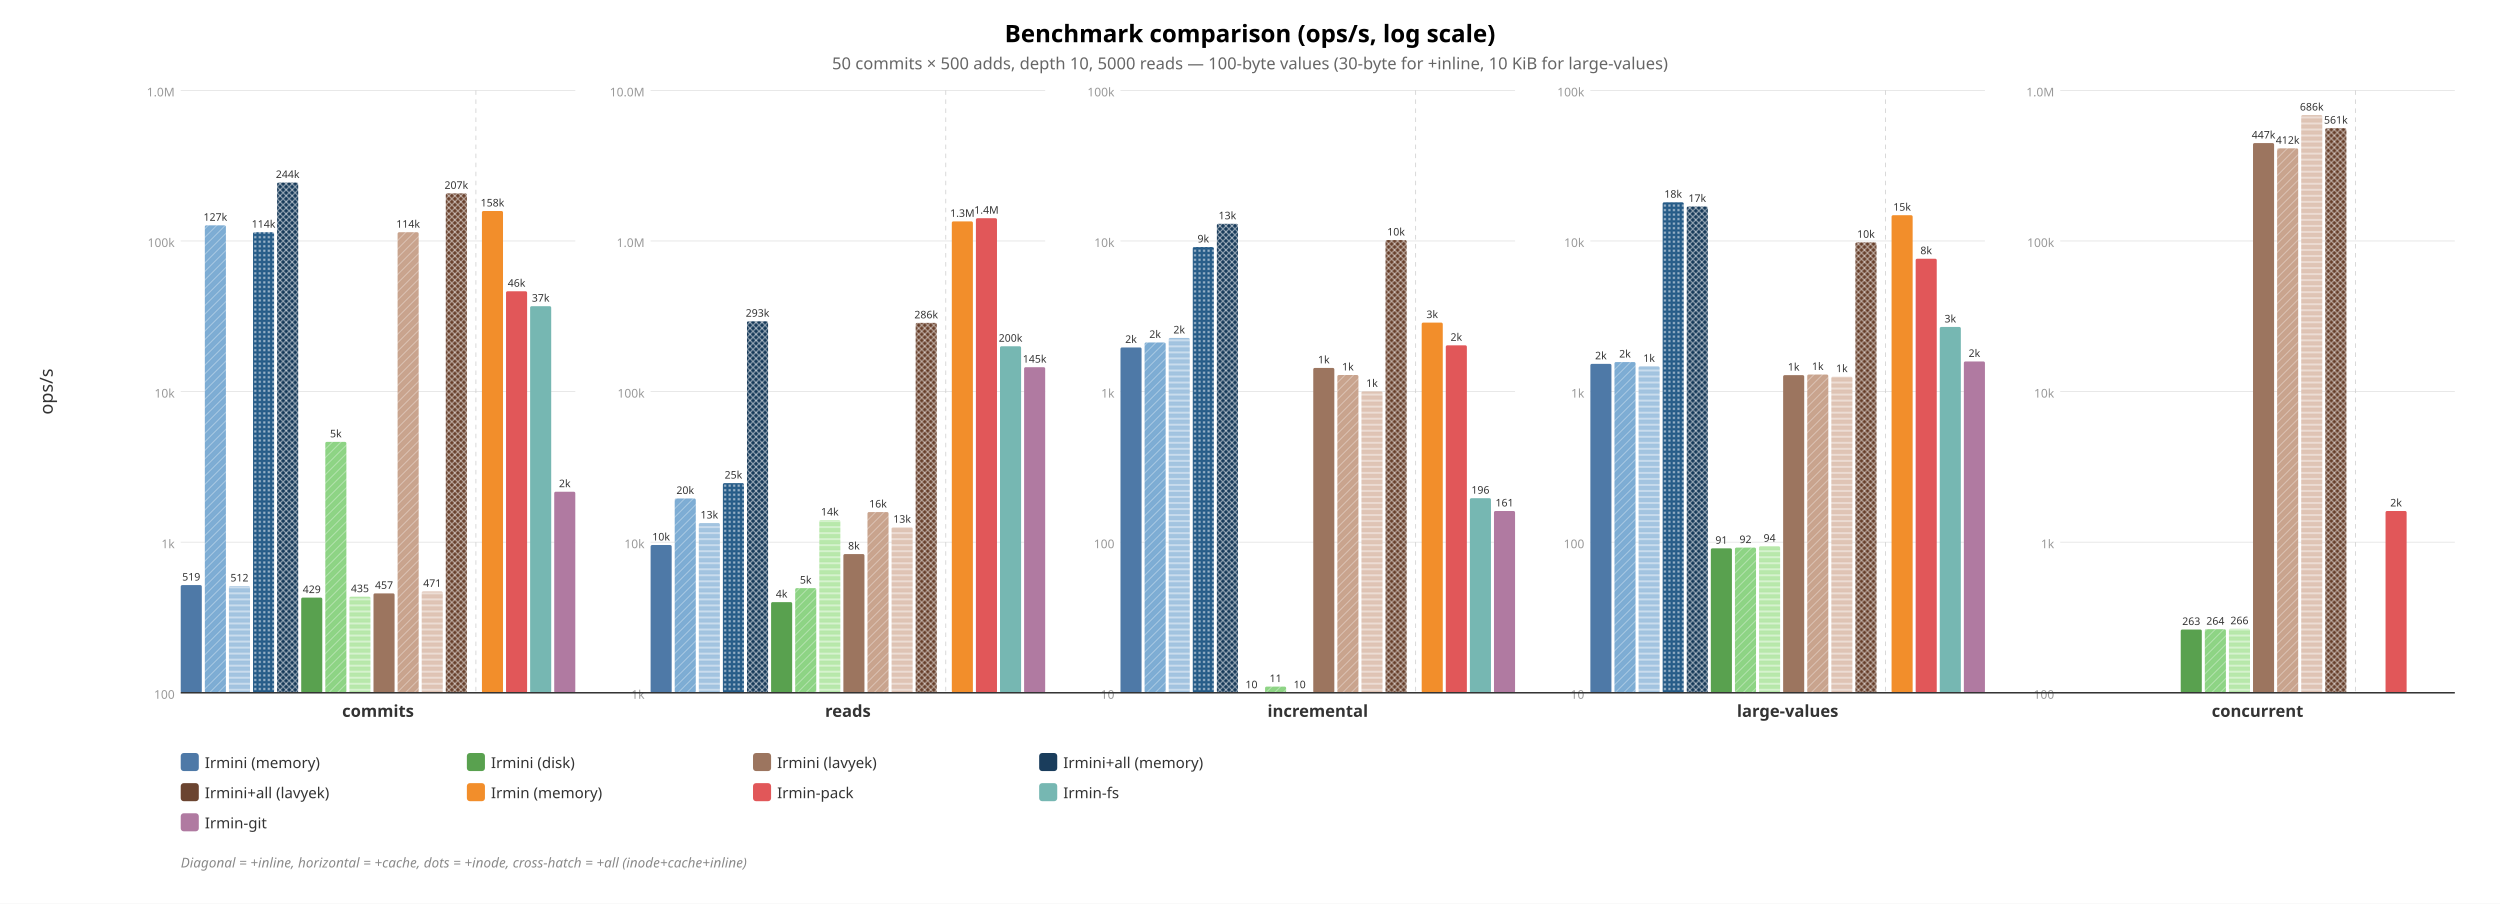
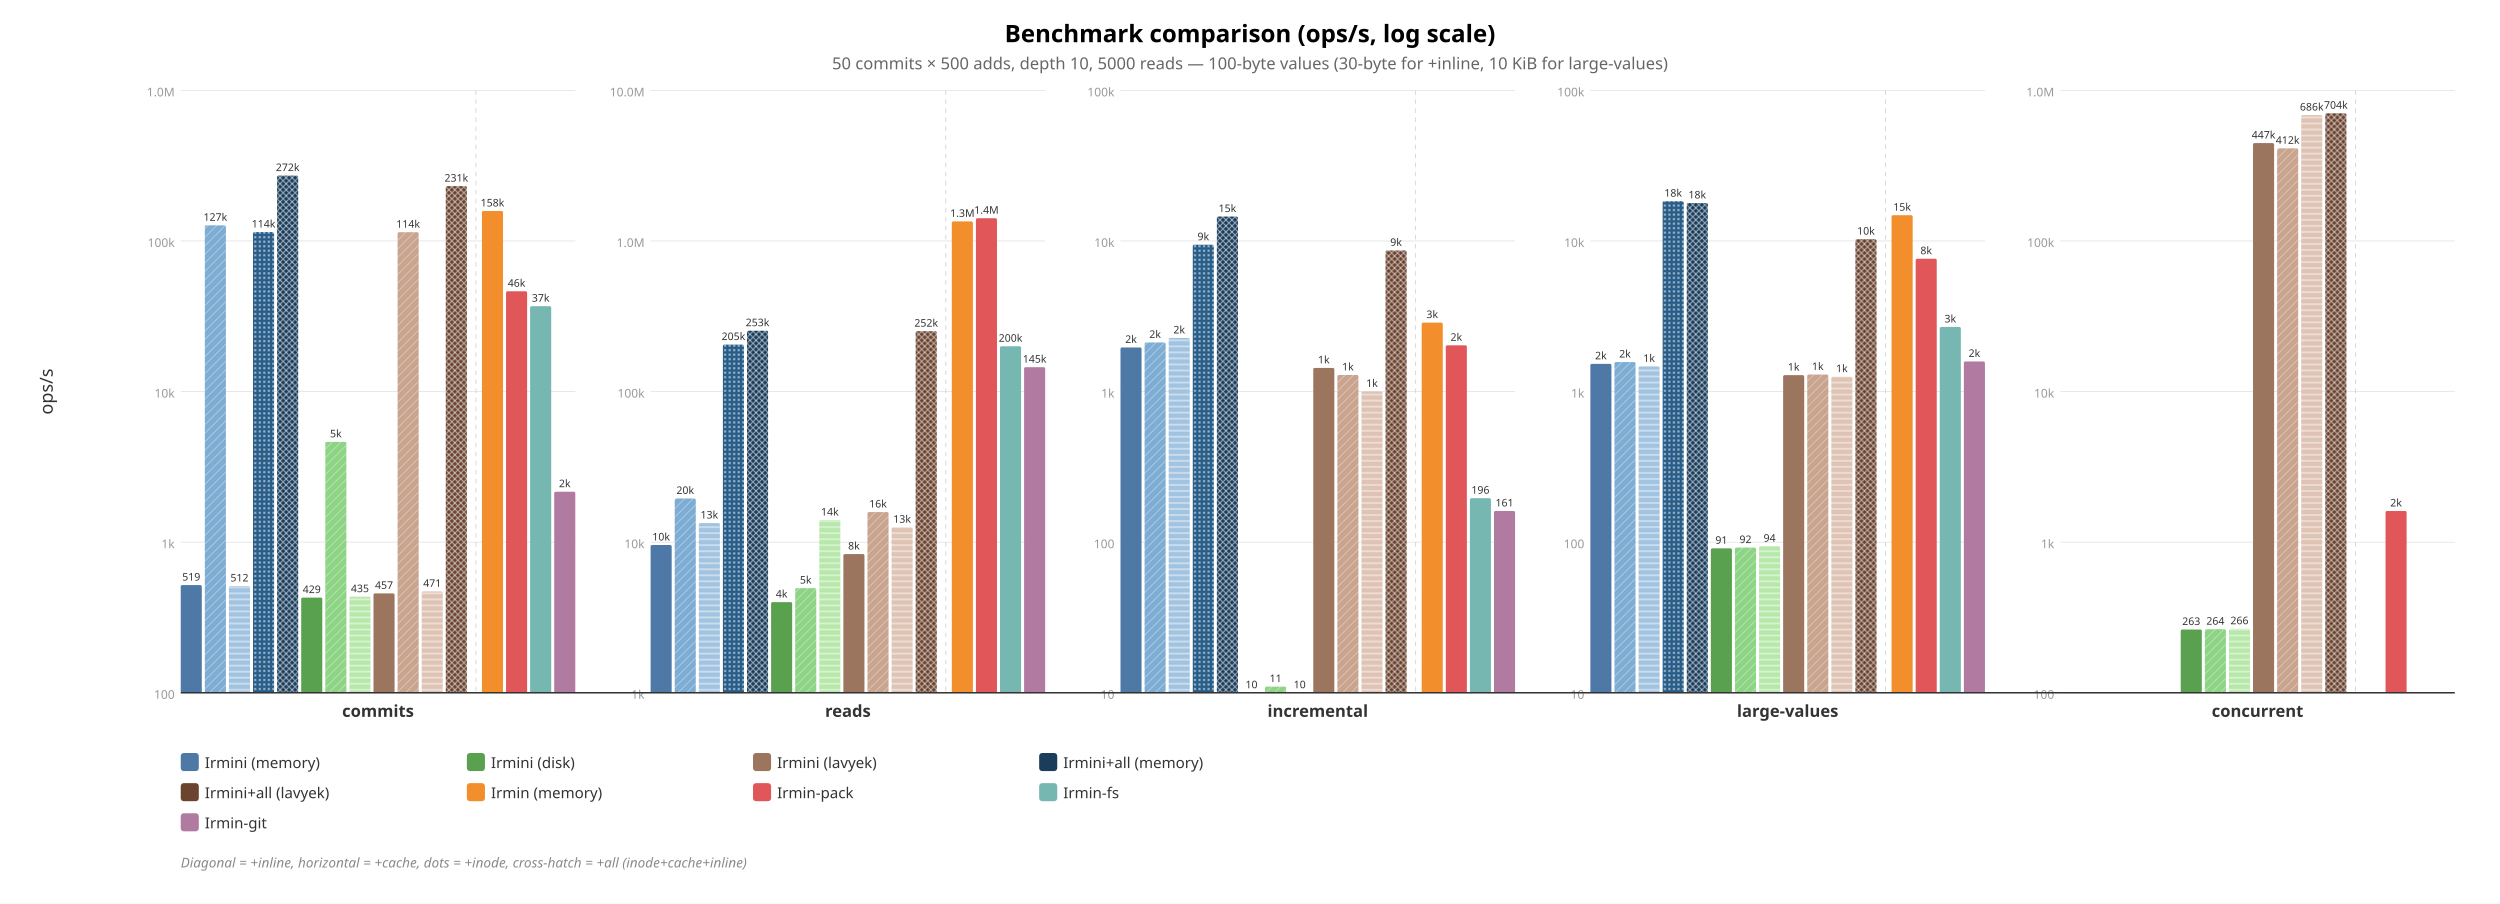
<svg xmlns="http://www.w3.org/2000/svg" width="1660" height="600" font-family="system-ui, sans-serif" font-size="11">
  <rect width="1660" height="600" fill="white" />
  <defs>
    <pattern id="Irminipinline_memory" width="4" height="4" patternUnits="userSpaceOnUse" patternTransform="rotate(45)">
      <rect width="4" height="4" fill="#7eadd4" />
      <line x1="0" y1="0" x2="0" y2="4" stroke="white" stroke-width="1" opacity="0.4" />
    </pattern>
  </defs>
  <defs>
    <pattern id="Irminipcache_memory" width="4" height="4" patternUnits="userSpaceOnUse">
      <rect width="4" height="4" fill="#a3c4e0" />
      <line x1="0" y1="2" x2="4" y2="2" stroke="white" stroke-width="1" opacity="0.5" />
    </pattern>
  </defs>
  <defs>
    <pattern id="Irminipinode_memory" width="3" height="3" patternUnits="userSpaceOnUse">
      <rect width="3" height="3" fill="#2a5f8a" />
      <circle cx="1.5" cy="1.5" r="0.8" fill="white" opacity="0.5" />
    </pattern>
  </defs>
  <defs>
    <pattern id="Irminipall_memory" width="4" height="4" patternUnits="userSpaceOnUse">
      <rect width="4" height="4" fill="#1a3d5c" />
      <line x1="0" y1="0" x2="4" y2="4" stroke="white" stroke-width="0.8" opacity="0.5" />
      <line x1="0" y1="4" x2="4" y2="0" stroke="white" stroke-width="0.8" opacity="0.5" />
    </pattern>
  </defs>
  <defs>
    <pattern id="Irminipinline_disk" width="4" height="4" patternUnits="userSpaceOnUse" patternTransform="rotate(45)">
      <rect width="4" height="4" fill="#8ed485" />
      <line x1="0" y1="0" x2="0" y2="4" stroke="white" stroke-width="1" opacity="0.4" />
    </pattern>
  </defs>
  <defs>
    <pattern id="Irminipcache_disk" width="4" height="4" patternUnits="userSpaceOnUse">
      <rect width="4" height="4" fill="#b8e8ab" />
      <line x1="0" y1="2" x2="4" y2="2" stroke="white" stroke-width="1" opacity="0.5" />
    </pattern>
  </defs>
  <defs>
    <pattern id="Irminipinline_lavyek" width="4" height="4" patternUnits="userSpaceOnUse" patternTransform="rotate(45)">
      <rect width="4" height="4" fill="#c9a48e" />
      <line x1="0" y1="0" x2="0" y2="4" stroke="white" stroke-width="1" opacity="0.4" />
    </pattern>
  </defs>
  <defs>
    <pattern id="Irminipcache_lavyek" width="4" height="4" patternUnits="userSpaceOnUse">
      <rect width="4" height="4" fill="#dfc4b5" />
      <line x1="0" y1="2" x2="4" y2="2" stroke="white" stroke-width="1" opacity="0.5" />
    </pattern>
  </defs>
  <defs>
    <pattern id="Irminipall_lavyek" width="4" height="4" patternUnits="userSpaceOnUse">
      <rect width="4" height="4" fill="#6b4430" />
      <line x1="0" y1="0" x2="4" y2="4" stroke="white" stroke-width="0.8" opacity="0.5" />
      <line x1="0" y1="4" x2="4" y2="0" stroke="white" stroke-width="0.8" opacity="0.5" />
    </pattern>
  </defs>
  <text x="830.0" y="28" text-anchor="middle" font-size="16" font-weight="bold">Benchmark comparison (ops/s, log scale)</text>
  <text x="830.0" y="46" text-anchor="middle" font-size="11" fill="#666">50 commits × 500 adds, depth 10, 5000 reads — 100-byte values (30-byte for +inline, 10 KiB for large-values)</text>
  <g transform="translate(120,60)">
    <text x="-85" y="200.0" text-anchor="middle" font-size="12" fill="#333" transform="rotate(-90,-85,200.0)">ops/s</text>
    <line x1="0" y1="400.0" x2="262" y2="400.0" stroke="#e0e0e0" stroke-width="0.5" />
    <text x="-4.0" y="404.0" text-anchor="end" font-size="8" fill="#999">100</text>
    <line x1="0" y1="300.0" x2="262" y2="300.0" stroke="#e0e0e0" stroke-width="0.5" />
    <text x="-4.0" y="304.0" text-anchor="end" font-size="8" fill="#999">1k</text>
    <line x1="0" y1="200.0" x2="262" y2="200.0" stroke="#e0e0e0" stroke-width="0.5" />
    <text x="-4.0" y="204.0" text-anchor="end" font-size="8" fill="#999">10k</text>
    <line x1="0" y1="100.0" x2="262" y2="100.0" stroke="#e0e0e0" stroke-width="0.5" />
    <text x="-4.0" y="104.0" text-anchor="end" font-size="8" fill="#999">100k</text>
    <line x1="0" y1="0.0" x2="262" y2="0.0" stroke="#e0e0e0" stroke-width="0.5" />
    <text x="-4.0" y="4.0" text-anchor="end" font-size="8" fill="#999">1.0M</text>
    <rect x="0.0" y="328.5" width="14" height="71.5" fill="#4e79a7" rx="1" />
    <text x="7.0" y="325.5" text-anchor="middle" font-size="7" fill="#333">519</text>
    <rect x="16.0" y="89.6" width="14" height="310.4" fill="url(#Irminipinline_memory)" rx="1" />
    <text x="23.0" y="86.6" text-anchor="middle" font-size="7" fill="#333">127k</text>
    <rect x="32.0" y="329.1" width="14" height="70.9" fill="url(#Irminipcache_memory)" rx="1" />
    <text x="39.0" y="326.1" text-anchor="middle" font-size="7" fill="#333">512</text>
-     <rect x="48.0" y="94.2" width="14" height="305.8" fill="url(#Irminipinode_memory)" rx="1" />
-     <text x="55.0" y="91.2" text-anchor="middle" font-size="7" fill="#333">114k</text>
-     <rect x="64.0" y="61.2" width="14" height="338.8" fill="url(#Irminipall_memory)" rx="1" />
-     <text x="71.0" y="58.2" text-anchor="middle" font-size="7" fill="#333">244k</text>
+     <rect x="48.0" y="94.1" width="14" height="305.9" fill="url(#Irminipinode_memory)" rx="1" />
+     <text x="55.0" y="91.1" text-anchor="middle" font-size="7" fill="#333">114k</text>
+     <rect x="64.0" y="56.6" width="14" height="343.4" fill="url(#Irminipall_memory)" rx="1" />
+     <text x="71.0" y="53.6" text-anchor="middle" font-size="7" fill="#333">272k</text>
    <rect x="80.0" y="336.8" width="14" height="63.2" fill="#59a14f" rx="1" />
    <text x="87.0" y="333.8" text-anchor="middle" font-size="7" fill="#333">429</text>
    <rect x="96.0" y="233.4" width="14" height="166.6" fill="url(#Irminipinline_disk)" rx="1" />
    <text x="103.0" y="230.4" text-anchor="middle" font-size="7" fill="#333">5k</text>
    <rect x="112.0" y="336.2" width="14" height="63.8" fill="url(#Irminipcache_disk)" rx="1" />
    <text x="119.0" y="333.2" text-anchor="middle" font-size="7" fill="#333">435</text>
    <rect x="128.0" y="334.0" width="14" height="66.0" fill="#9c755f" rx="1" />
    <text x="135.0" y="331.0" text-anchor="middle" font-size="7" fill="#333">457</text>
    <rect x="144.0" y="94.2" width="14" height="305.8" fill="url(#Irminipinline_lavyek)" rx="1" />
    <text x="151.0" y="91.2" text-anchor="middle" font-size="7" fill="#333">114k</text>
    <rect x="160.0" y="332.7" width="14" height="67.3" fill="url(#Irminipcache_lavyek)" rx="1" />
    <text x="167.0" y="329.7" text-anchor="middle" font-size="7" fill="#333">471</text>
-     <rect x="176.0" y="68.4" width="14" height="331.6" fill="url(#Irminipall_lavyek)" rx="1" />
-     <text x="183.0" y="65.4" text-anchor="middle" font-size="7" fill="#333">207k</text>
+     <rect x="176.0" y="63.6" width="14" height="336.4" fill="url(#Irminipall_lavyek)" rx="1" />
+     <text x="183.0" y="60.6" text-anchor="middle" font-size="7" fill="#333">231k</text>
    <rect x="200.0" y="80.1" width="14" height="319.9" fill="#f28e2b" rx="1" />
    <text x="207.0" y="77.1" text-anchor="middle" font-size="7" fill="#333">158k</text>
    <rect x="216.0" y="133.4" width="14" height="266.6" fill="#e15759" rx="1" />
    <text x="223.0" y="130.4" text-anchor="middle" font-size="7" fill="#333">46k</text>
    <rect x="232.0" y="143.3" width="14" height="256.7" fill="#76b7b2" rx="1" />
    <text x="239.0" y="140.3" text-anchor="middle" font-size="7" fill="#333">37k</text>
    <rect x="248.0" y="266.5" width="14" height="133.5" fill="#b07aa1" rx="1" />
    <text x="255.0" y="263.5" text-anchor="middle" font-size="7" fill="#333">2k</text>
    <line x1="196.0" y1="0" x2="196.0" y2="400" stroke="#ccc" stroke-width="0.5" stroke-dasharray="3,3" />
    <text x="131.0" y="416" text-anchor="middle" font-size="11" font-weight="bold" fill="#333">commits</text>
    <line x1="312" y1="400.0" x2="574" y2="400.0" stroke="#e0e0e0" stroke-width="0.5" />
    <text x="308.0" y="404.0" text-anchor="end" font-size="8" fill="#999">1k</text>
    <line x1="312" y1="300.0" x2="574" y2="300.0" stroke="#e0e0e0" stroke-width="0.5" />
    <text x="308.0" y="304.0" text-anchor="end" font-size="8" fill="#999">10k</text>
    <line x1="312" y1="200.0" x2="574" y2="200.0" stroke="#e0e0e0" stroke-width="0.5" />
    <text x="308.0" y="204.0" text-anchor="end" font-size="8" fill="#999">100k</text>
    <line x1="312" y1="100.0" x2="574" y2="100.0" stroke="#e0e0e0" stroke-width="0.5" />
    <text x="308.0" y="104.0" text-anchor="end" font-size="8" fill="#999">1.0M</text>
    <line x1="312" y1="0.0" x2="574" y2="0.0" stroke="#e0e0e0" stroke-width="0.5" />
    <text x="308.0" y="4.0" text-anchor="end" font-size="8" fill="#999">10.0M</text>
    <rect x="312.0" y="301.9" width="14" height="98.1" fill="#4e79a7" rx="1" />
    <text x="319.0" y="298.9" text-anchor="middle" font-size="7" fill="#333">10k</text>
    <rect x="328.0" y="271.0" width="14" height="129.0" fill="url(#Irminipinline_memory)" rx="1" />
    <text x="335.0" y="268.0" text-anchor="middle" font-size="7" fill="#333">20k</text>
    <rect x="344.0" y="287.3" width="14" height="112.7" fill="url(#Irminipcache_memory)" rx="1" />
    <text x="351.0" y="284.3" text-anchor="middle" font-size="7" fill="#333">13k</text>
-     <rect x="360.0" y="260.8" width="14" height="139.2" fill="url(#Irminipinode_memory)" rx="1" />
-     <text x="367.0" y="257.8" text-anchor="middle" font-size="7" fill="#333">25k</text>
-     <rect x="376.0" y="153.3" width="14" height="246.7" fill="url(#Irminipall_memory)" rx="1" />
-     <text x="383.0" y="150.3" text-anchor="middle" font-size="7" fill="#333">293k</text>
+     <rect x="360.0" y="168.8" width="14" height="231.2" fill="url(#Irminipinode_memory)" rx="1" />
+     <text x="367.0" y="165.8" text-anchor="middle" font-size="7" fill="#333">205k</text>
+     <rect x="376.0" y="159.6" width="14" height="240.4" fill="url(#Irminipall_memory)" rx="1" />
+     <text x="383.0" y="156.6" text-anchor="middle" font-size="7" fill="#333">253k</text>
    <rect x="392.0" y="339.8" width="14" height="60.2" fill="#59a14f" rx="1" />
    <text x="399.0" y="336.8" text-anchor="middle" font-size="7" fill="#333">4k</text>
    <rect x="408.0" y="330.5" width="14" height="69.5" fill="url(#Irminipinline_disk)" rx="1" />
    <text x="415.0" y="327.5" text-anchor="middle" font-size="7" fill="#333">5k</text>
    <rect x="424.0" y="285.3" width="14" height="114.7" fill="url(#Irminipcache_disk)" rx="1" />
    <text x="431.0" y="282.3" text-anchor="middle" font-size="7" fill="#333">14k</text>
    <rect x="440.0" y="307.9" width="14" height="92.1" fill="#9c755f" rx="1" />
    <text x="447.0" y="304.9" text-anchor="middle" font-size="7" fill="#333">8k</text>
    <rect x="456.0" y="280.0" width="14" height="120.0" fill="url(#Irminipinline_lavyek)" rx="1" />
    <text x="463.0" y="277.0" text-anchor="middle" font-size="7" fill="#333">16k</text>
    <rect x="472.0" y="290.1" width="14" height="109.9" fill="url(#Irminipcache_lavyek)" rx="1" />
    <text x="479.0" y="287.1" text-anchor="middle" font-size="7" fill="#333">13k</text>
-     <rect x="488.0" y="154.4" width="14" height="245.6" fill="url(#Irminipall_lavyek)" rx="1" />
-     <text x="495.0" y="151.4" text-anchor="middle" font-size="7" fill="#333">286k</text>
+     <rect x="488.0" y="159.9" width="14" height="240.1" fill="url(#Irminipall_lavyek)" rx="1" />
+     <text x="495.0" y="156.9" text-anchor="middle" font-size="7" fill="#333">252k</text>
    <rect x="512.0" y="87.0" width="14" height="313.0" fill="#f28e2b" rx="1" />
    <text x="519.0" y="84.0" text-anchor="middle" font-size="7" fill="#333">1.3M</text>
    <rect x="528.0" y="84.9" width="14" height="315.1" fill="#e15759" rx="1" />
    <text x="535.0" y="81.9" text-anchor="middle" font-size="7" fill="#333">1.4M</text>
    <rect x="544.0" y="169.9" width="14" height="230.1" fill="#76b7b2" rx="1" />
    <text x="551.0" y="166.9" text-anchor="middle" font-size="7" fill="#333">200k</text>
    <rect x="560.0" y="183.8" width="14" height="216.2" fill="#b07aa1" rx="1" />
    <text x="567.0" y="180.8" text-anchor="middle" font-size="7" fill="#333">145k</text>
    <line x1="508.0" y1="0" x2="508.0" y2="400" stroke="#ccc" stroke-width="0.5" stroke-dasharray="3,3" />
    <text x="443.0" y="416" text-anchor="middle" font-size="11" font-weight="bold" fill="#333">reads</text>
    <line x1="624" y1="400.0" x2="886" y2="400.0" stroke="#e0e0e0" stroke-width="0.5" />
    <text x="620.0" y="404.0" text-anchor="end" font-size="8" fill="#999">10</text>
    <line x1="624" y1="300.0" x2="886" y2="300.0" stroke="#e0e0e0" stroke-width="0.5" />
    <text x="620.0" y="304.0" text-anchor="end" font-size="8" fill="#999">100</text>
    <line x1="624" y1="200.0" x2="886" y2="200.0" stroke="#e0e0e0" stroke-width="0.5" />
    <text x="620.0" y="204.0" text-anchor="end" font-size="8" fill="#999">1k</text>
    <line x1="624" y1="100.0" x2="886" y2="100.0" stroke="#e0e0e0" stroke-width="0.5" />
    <text x="620.0" y="104.0" text-anchor="end" font-size="8" fill="#999">10k</text>
    <line x1="624" y1="0.0" x2="886" y2="0.0" stroke="#e0e0e0" stroke-width="0.5" />
    <text x="620.0" y="4.0" text-anchor="end" font-size="8" fill="#999">100k</text>
    <rect x="624.0" y="170.7" width="14" height="229.3" fill="#4e79a7" rx="1" />
    <text x="631.0" y="167.7" text-anchor="middle" font-size="7" fill="#333">2k</text>
    <rect x="640.0" y="167.4" width="14" height="232.6" fill="url(#Irminipinline_memory)" rx="1" />
    <text x="647.0" y="164.4" text-anchor="middle" font-size="7" fill="#333">2k</text>
    <rect x="656.0" y="164.4" width="14" height="235.6" fill="url(#Irminipcache_memory)" rx="1" />
    <text x="663.0" y="161.4" text-anchor="middle" font-size="7" fill="#333">2k</text>
-     <rect x="672.0" y="104.0" width="14" height="296.0" fill="url(#Irminipinode_memory)" rx="1" />
-     <text x="679.0" y="101.0" text-anchor="middle" font-size="7" fill="#333">9k</text>
-     <rect x="688.0" y="88.6" width="14" height="311.4" fill="url(#Irminipall_memory)" rx="1" />
-     <text x="695.0" y="85.6" text-anchor="middle" font-size="7" fill="#333">13k</text>
+     <rect x="672.0" y="102.5" width="14" height="297.5" fill="url(#Irminipinode_memory)" rx="1" />
+     <text x="679.0" y="99.5" text-anchor="middle" font-size="7" fill="#333">9k</text>
+     <rect x="688.0" y="83.8" width="14" height="316.2" fill="url(#Irminipall_memory)" rx="1" />
+     <text x="695.0" y="80.8" text-anchor="middle" font-size="7" fill="#333">15k</text>
    <rect x="704.0" y="400.0" width="14" height="0.0" fill="#59a14f" rx="1" />
    <text x="711.0" y="397.0" text-anchor="middle" font-size="7" fill="#333">10</text>
    <rect x="720.0" y="395.9" width="14" height="4.1" fill="url(#Irminipinline_disk)" rx="1" />
    <text x="727.0" y="392.9" text-anchor="middle" font-size="7" fill="#333">11</text>
    <rect x="736.0" y="400.0" width="14" height="0.0" fill="url(#Irminipcache_disk)" rx="1" />
    <text x="743.0" y="397.0" text-anchor="middle" font-size="7" fill="#333">10</text>
    <rect x="752.0" y="184.3" width="14" height="215.7" fill="#9c755f" rx="1" />
    <text x="759.0" y="181.3" text-anchor="middle" font-size="7" fill="#333">1k</text>
    <rect x="768.0" y="189.0" width="14" height="211.0" fill="url(#Irminipinline_lavyek)" rx="1" />
    <text x="775.0" y="186.0" text-anchor="middle" font-size="7" fill="#333">1k</text>
    <rect x="784.0" y="199.9" width="14" height="200.1" fill="url(#Irminipcache_lavyek)" rx="1" />
    <text x="791.0" y="196.9" text-anchor="middle" font-size="7" fill="#333">1k</text>
-     <rect x="800.0" y="99.4" width="14" height="300.6" fill="url(#Irminipall_lavyek)" rx="1" />
-     <text x="807.0" y="96.4" text-anchor="middle" font-size="7" fill="#333">10k</text>
+     <rect x="800.0" y="106.3" width="14" height="293.7" fill="url(#Irminipall_lavyek)" rx="1" />
+     <text x="807.0" y="103.3" text-anchor="middle" font-size="7" fill="#333">9k</text>
    <rect x="824.0" y="154.2" width="14" height="245.8" fill="#f28e2b" rx="1" />
    <text x="831.0" y="151.2" text-anchor="middle" font-size="7" fill="#333">3k</text>
    <rect x="840.0" y="169.3" width="14" height="230.7" fill="#e15759" rx="1" />
    <text x="847.0" y="166.3" text-anchor="middle" font-size="7" fill="#333">2k</text>
    <rect x="856.0" y="270.8" width="14" height="129.2" fill="#76b7b2" rx="1" />
    <text x="863.0" y="267.8" text-anchor="middle" font-size="7" fill="#333">196</text>
    <rect x="872.0" y="279.3" width="14" height="120.7" fill="#b07aa1" rx="1" />
    <text x="879.0" y="276.3" text-anchor="middle" font-size="7" fill="#333">161</text>
    <line x1="820.0" y1="0" x2="820.0" y2="400" stroke="#ccc" stroke-width="0.5" stroke-dasharray="3,3" />
    <text x="755.0" y="416" text-anchor="middle" font-size="11" font-weight="bold" fill="#333">incremental</text>
    <line x1="936" y1="400.0" x2="1198" y2="400.0" stroke="#e0e0e0" stroke-width="0.5" />
    <text x="932.0" y="404.0" text-anchor="end" font-size="8" fill="#999">10</text>
    <line x1="936" y1="300.0" x2="1198" y2="300.0" stroke="#e0e0e0" stroke-width="0.5" />
    <text x="932.0" y="304.0" text-anchor="end" font-size="8" fill="#999">100</text>
    <line x1="936" y1="200.0" x2="1198" y2="200.0" stroke="#e0e0e0" stroke-width="0.5" />
    <text x="932.0" y="204.0" text-anchor="end" font-size="8" fill="#999">1k</text>
    <line x1="936" y1="100.0" x2="1198" y2="100.0" stroke="#e0e0e0" stroke-width="0.5" />
    <text x="932.0" y="104.0" text-anchor="end" font-size="8" fill="#999">10k</text>
    <line x1="936" y1="0.0" x2="1198" y2="0.0" stroke="#e0e0e0" stroke-width="0.5" />
    <text x="932.0" y="4.0" text-anchor="end" font-size="8" fill="#999">100k</text>
    <rect x="936.0" y="181.6" width="14" height="218.4" fill="#4e79a7" rx="1" />
    <text x="943.0" y="178.6" text-anchor="middle" font-size="7" fill="#333">2k</text>
    <rect x="952.0" y="180.4" width="14" height="219.6" fill="url(#Irminipinline_memory)" rx="1" />
    <text x="959.0" y="177.4" text-anchor="middle" font-size="7" fill="#333">2k</text>
    <rect x="968.0" y="183.3" width="14" height="216.7" fill="url(#Irminipcache_memory)" rx="1" />
    <text x="975.0" y="180.3" text-anchor="middle" font-size="7" fill="#333">1k</text>
-     <rect x="984.0" y="74.3" width="14" height="325.7" fill="url(#Irminipinode_memory)" rx="1" />
-     <text x="991.0" y="71.3" text-anchor="middle" font-size="7" fill="#333">18k</text>
-     <rect x="1000.0" y="77.1" width="14" height="322.9" fill="url(#Irminipall_memory)" rx="1" />
-     <text x="1007.0" y="74.1" text-anchor="middle" font-size="7" fill="#333">17k</text>
+     <rect x="984.0" y="73.6" width="14" height="326.4" fill="url(#Irminipinode_memory)" rx="1" />
+     <text x="991.0" y="70.6" text-anchor="middle" font-size="7" fill="#333">18k</text>
+     <rect x="1000.0" y="74.8" width="14" height="325.2" fill="url(#Irminipall_memory)" rx="1" />
+     <text x="1007.0" y="71.8" text-anchor="middle" font-size="7" fill="#333">18k</text>
    <rect x="1016.0" y="304.1" width="14" height="95.9" fill="#59a14f" rx="1" />
    <text x="1023.0" y="301.1" text-anchor="middle" font-size="7" fill="#333">91</text>
    <rect x="1032.0" y="303.6" width="14" height="96.4" fill="url(#Irminipinline_disk)" rx="1" />
    <text x="1039.0" y="300.6" text-anchor="middle" font-size="7" fill="#333">92</text>
    <rect x="1048.0" y="302.7" width="14" height="97.3" fill="url(#Irminipcache_disk)" rx="1" />
    <text x="1055.0" y="299.7" text-anchor="middle" font-size="7" fill="#333">94</text>
    <rect x="1064.0" y="189.1" width="14" height="210.9" fill="#9c755f" rx="1" />
    <text x="1071.0" y="186.1" text-anchor="middle" font-size="7" fill="#333">1k</text>
    <rect x="1080.0" y="188.7" width="14" height="211.3" fill="url(#Irminipinline_lavyek)" rx="1" />
    <text x="1087.0" y="185.7" text-anchor="middle" font-size="7" fill="#333">1k</text>
    <rect x="1096.0" y="190.1" width="14" height="209.9" fill="url(#Irminipcache_lavyek)" rx="1" />
    <text x="1103.0" y="187.1" text-anchor="middle" font-size="7" fill="#333">1k</text>
-     <rect x="1112.0" y="100.9" width="14" height="299.1" fill="url(#Irminipall_lavyek)" rx="1" />
-     <text x="1119.0" y="97.9" text-anchor="middle" font-size="7" fill="#333">10k</text>
+     <rect x="1112.0" y="98.8" width="14" height="301.2" fill="url(#Irminipall_lavyek)" rx="1" />
+     <text x="1119.0" y="95.8" text-anchor="middle" font-size="7" fill="#333">10k</text>
    <rect x="1136.0" y="82.9" width="14" height="317.1" fill="#f28e2b" rx="1" />
    <text x="1143.0" y="79.9" text-anchor="middle" font-size="7" fill="#333">15k</text>
    <rect x="1152.0" y="111.8" width="14" height="288.2" fill="#e15759" rx="1" />
    <text x="1159.0" y="108.8" text-anchor="middle" font-size="7" fill="#333">8k</text>
    <rect x="1168.0" y="157.1" width="14" height="242.9" fill="#76b7b2" rx="1" />
    <text x="1175.0" y="154.1" text-anchor="middle" font-size="7" fill="#333">3k</text>
    <rect x="1184.0" y="180.0" width="14" height="220.0" fill="#b07aa1" rx="1" />
    <text x="1191.0" y="177.0" text-anchor="middle" font-size="7" fill="#333">2k</text>
    <line x1="1132.0" y1="0" x2="1132.0" y2="400" stroke="#ccc" stroke-width="0.5" stroke-dasharray="3,3" />
    <text x="1067.0" y="416" text-anchor="middle" font-size="11" font-weight="bold" fill="#333">large-values</text>
    <line x1="1248" y1="400.0" x2="1510" y2="400.0" stroke="#e0e0e0" stroke-width="0.5" />
    <text x="1244.0" y="404.0" text-anchor="end" font-size="8" fill="#999">100</text>
    <line x1="1248" y1="300.0" x2="1510" y2="300.0" stroke="#e0e0e0" stroke-width="0.5" />
    <text x="1244.0" y="304.0" text-anchor="end" font-size="8" fill="#999">1k</text>
    <line x1="1248" y1="200.0" x2="1510" y2="200.0" stroke="#e0e0e0" stroke-width="0.5" />
    <text x="1244.0" y="204.0" text-anchor="end" font-size="8" fill="#999">10k</text>
    <line x1="1248" y1="100.0" x2="1510" y2="100.0" stroke="#e0e0e0" stroke-width="0.5" />
    <text x="1244.0" y="104.0" text-anchor="end" font-size="8" fill="#999">100k</text>
    <line x1="1248" y1="0.0" x2="1510" y2="0.0" stroke="#e0e0e0" stroke-width="0.5" />
    <text x="1244.0" y="4.0" text-anchor="end" font-size="8" fill="#999">1.0M</text>
    <rect x="1328.0" y="358.0" width="14" height="42.0" fill="#59a14f" rx="1" />
    <text x="1335.0" y="355.0" text-anchor="middle" font-size="7" fill="#333">263</text>
    <rect x="1344.0" y="357.8" width="14" height="42.2" fill="url(#Irminipinline_disk)" rx="1" />
    <text x="1351.0" y="354.8" text-anchor="middle" font-size="7" fill="#333">264</text>
    <rect x="1360.0" y="357.5" width="14" height="42.5" fill="url(#Irminipcache_disk)" rx="1" />
    <text x="1367.0" y="354.5" text-anchor="middle" font-size="7" fill="#333">266</text>
    <rect x="1376.0" y="35.0" width="14" height="365.0" fill="#9c755f" rx="1" />
    <text x="1383.0" y="32.0" text-anchor="middle" font-size="7" fill="#333">447k</text>
    <rect x="1392.0" y="38.5" width="14" height="361.5" fill="url(#Irminipinline_lavyek)" rx="1" />
    <text x="1399.0" y="35.5" text-anchor="middle" font-size="7" fill="#333">412k</text>
    <rect x="1408.0" y="16.4" width="14" height="383.6" fill="url(#Irminipcache_lavyek)" rx="1" />
    <text x="1415.0" y="13.4" text-anchor="middle" font-size="7" fill="#333">686k</text>
-     <rect x="1424.0" y="25.1" width="14" height="374.9" fill="url(#Irminipall_lavyek)" rx="1" />
-     <text x="1431.0" y="22.1" text-anchor="middle" font-size="7" fill="#333">561k</text>
+     <rect x="1424.0" y="15.2" width="14" height="384.8" fill="url(#Irminipall_lavyek)" rx="1" />
+     <text x="1431.0" y="12.2" text-anchor="middle" font-size="7" fill="#333">704k</text>
    <rect x="1464.0" y="279.3" width="14" height="120.7" fill="#e15759" rx="1" />
    <text x="1471.0" y="276.3" text-anchor="middle" font-size="7" fill="#333">2k</text>
    <line x1="1444.0" y1="0" x2="1444.0" y2="400" stroke="#ccc" stroke-width="0.5" stroke-dasharray="3,3" />
    <text x="1379.0" y="416" text-anchor="middle" font-size="11" font-weight="bold" fill="#333">concurrent</text>
    <line x1="0" y1="400" x2="1510" y2="400" stroke="#333" stroke-width="1" />
  </g>
  <g transform="translate(120,500)">
    <rect x="0" y="0" width="12" height="12" fill="#4e79a7" rx="2" />
    <text x="16" y="10" font-size="10" fill="#333">Irmini (memory)</text>
    <rect x="190" y="0" width="12" height="12" fill="#59a14f" rx="2" />
    <text x="206" y="10" font-size="10" fill="#333">Irmini (disk)</text>
    <rect x="380" y="0" width="12" height="12" fill="#9c755f" rx="2" />
    <text x="396" y="10" font-size="10" fill="#333">Irmini (lavyek)</text>
    <rect x="570" y="0" width="12" height="12" fill="#1a3d5c" rx="2" />
    <text x="586" y="10" font-size="10" fill="#333">Irmini+all (memory)</text>
    <rect x="0" y="20" width="12" height="12" fill="#6b4430" rx="2" />
    <text x="16" y="30" font-size="10" fill="#333">Irmini+all (lavyek)</text>
    <rect x="190" y="20" width="12" height="12" fill="#f28e2b" rx="2" />
    <text x="206" y="30" font-size="10" fill="#333">Irmin (memory)</text>
    <rect x="380" y="20" width="12" height="12" fill="#e15759" rx="2" />
    <text x="396" y="30" font-size="10" fill="#333">Irmin-pack</text>
    <rect x="570" y="20" width="12" height="12" fill="#76b7b2" rx="2" />
    <text x="586" y="30" font-size="10" fill="#333">Irmin-fs</text>
    <rect x="0" y="40" width="12" height="12" fill="#b07aa1" rx="2" />
    <text x="16" y="50" font-size="10" fill="#333">Irmin-git</text>
    <text x="0" y="76" font-size="9" fill="#888" font-style="italic">Diagonal = +inline, horizontal = +cache, dots = +inode, cross-hatch = +all (inode+cache+inline)</text>
  </g>
</svg>
